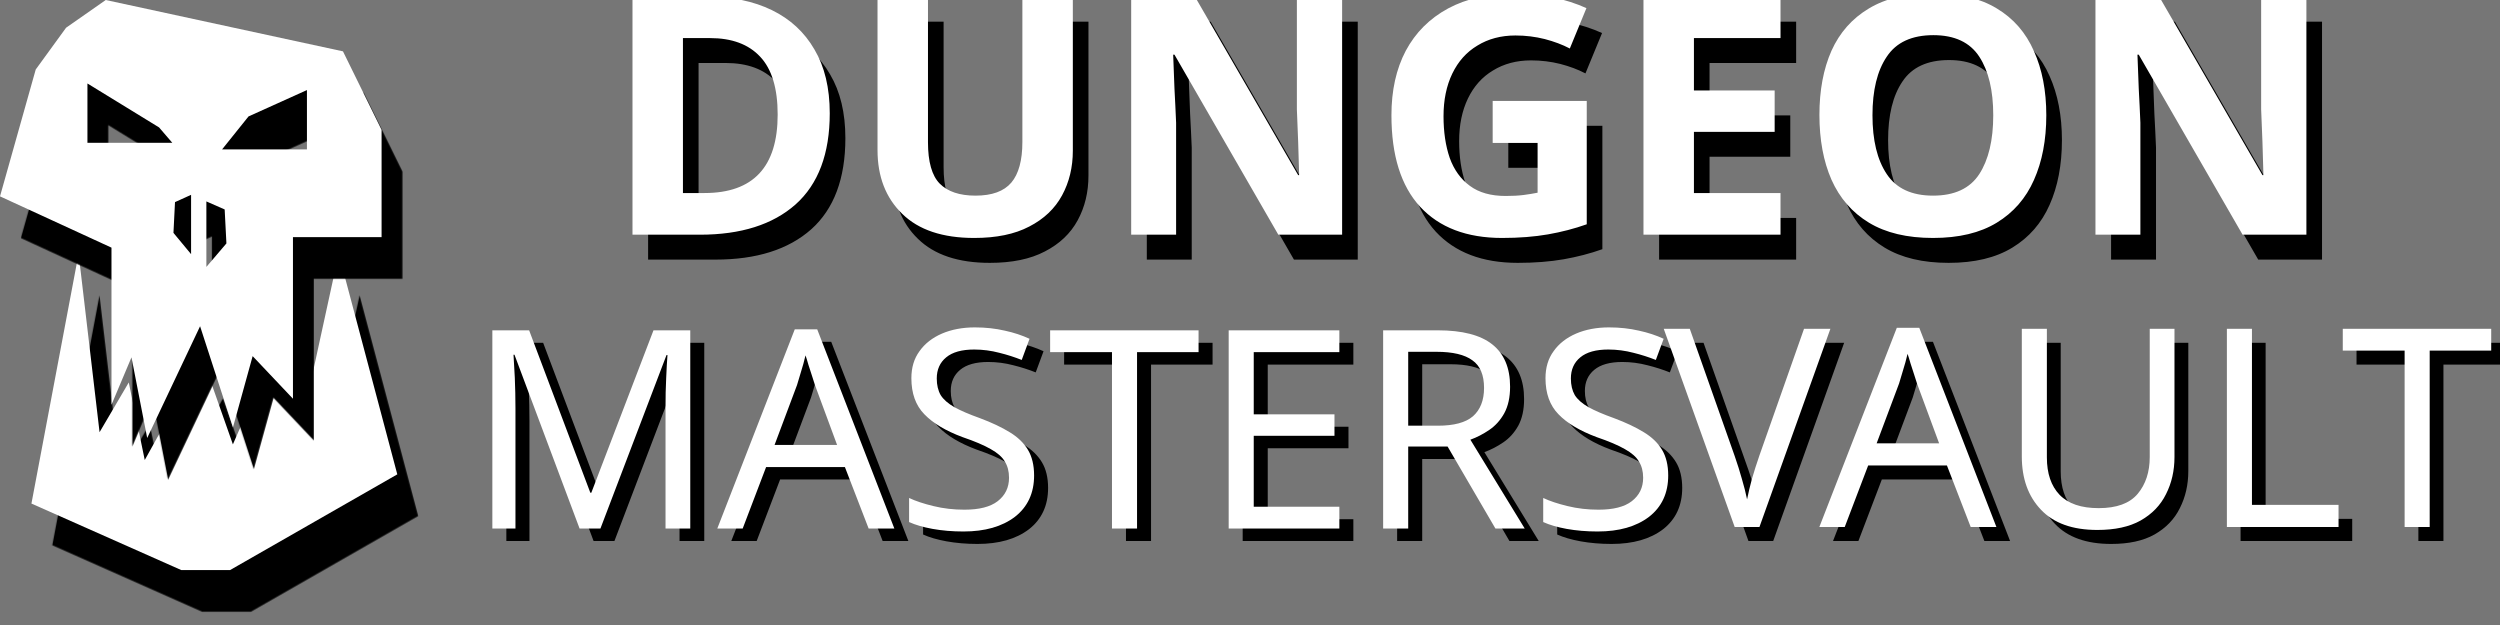
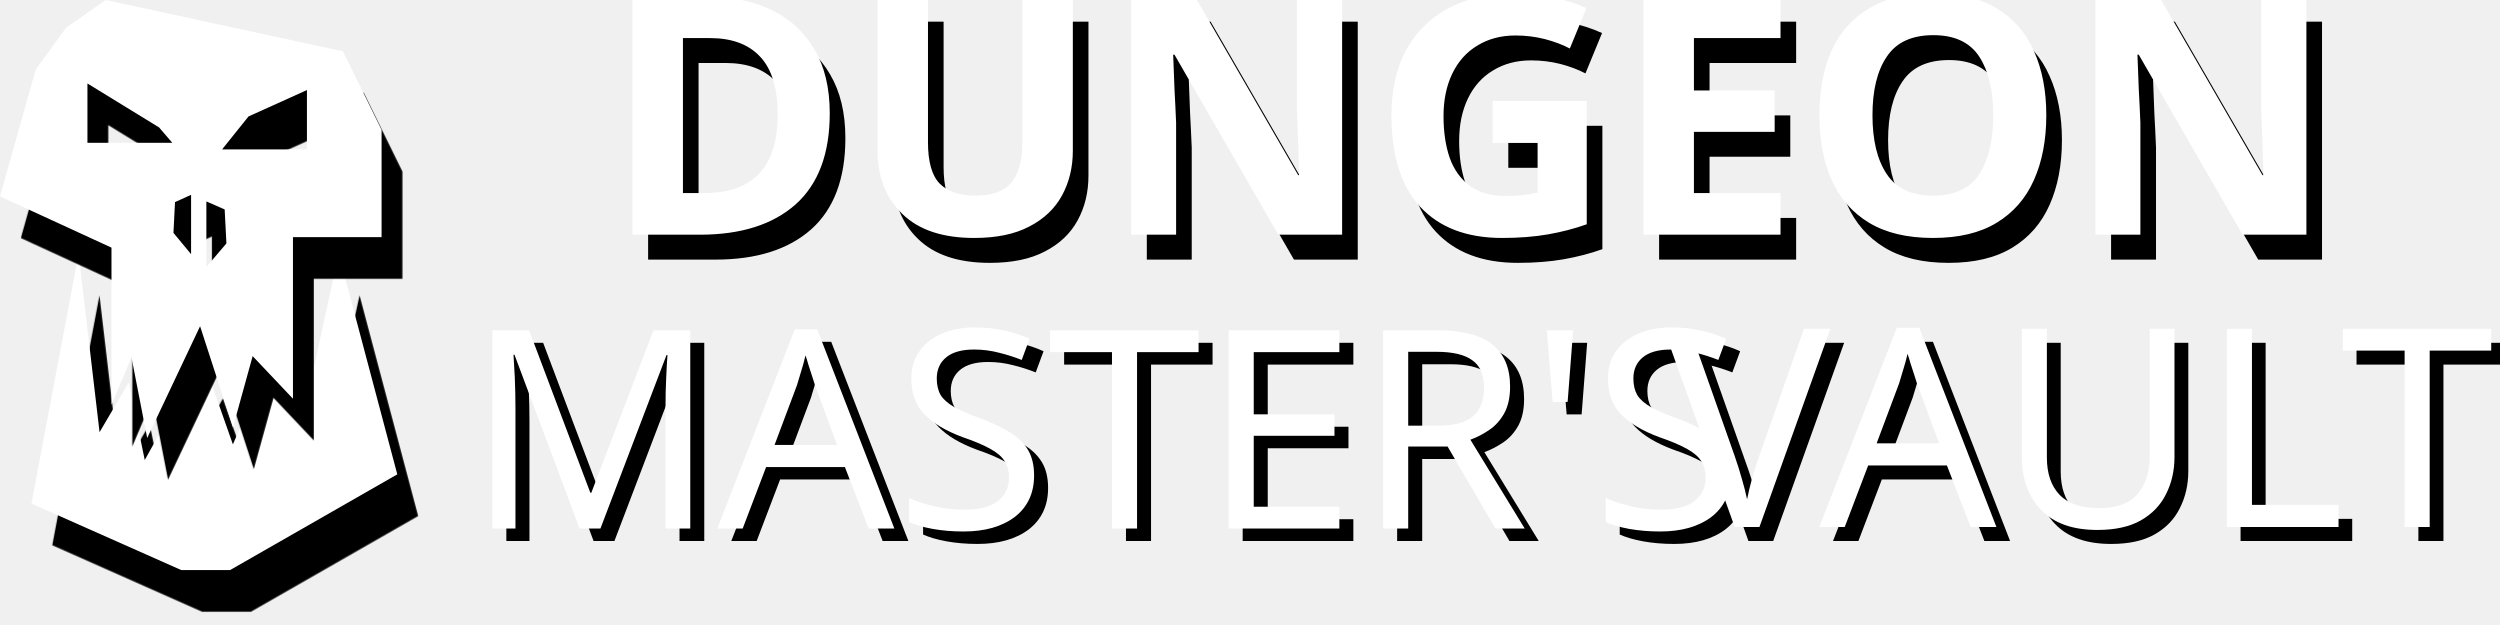
<svg xmlns="http://www.w3.org/2000/svg" xmlns:xlink="http://www.w3.org/1999/xlink" width="120px" height="30px" viewBox="0 0 120 30" version="1.1" id="svg5289">
  <defs id="defs5243">
    <path d="M27.37,14.023 C27.37,19.255 27.73,23.604 30.322,23.604 C32.914,23.604 33.275,19.255 33.275,14.023 C33.275,8.791 32.914,4.442 30.322,4.442 C27.73,4.442 27.37,8.791 27.37,14.023 M36.753,14.023 C36.753,18.47 36.687,26.678 30.322,26.678 C23.957,26.678 23.892,18.47 23.892,14.023 C23.892,9.575 23.957,1.368 30.322,1.368 C36.687,1.368 36.753,9.575 36.753,14.023" id="path-1" />
    <filter x="-50%" y="-50%" width="200%" height="200%" filterUnits="objectBoundingBox" id="filter-2">
      <feOffset dx="1" dy="2" in="SourceAlpha" result="shadowOffsetOuter1" id="feOffset5196" />
      <feColorMatrix values="0 0 0 0 0   0 0 0 0 0   0 0 0 0 0  0 0 0 1 0" type="matrix" in="shadowOffsetOuter1" id="feColorMatrix5198" />
    </filter>
    <path d="M50.007,8.725 C50.007,6.371 49.712,4.409 47.219,4.475 L46.694,4.475 L46.694,12.617 C49.154,12.78 50.007,11.211 50.007,8.725 L50.007,8.725 Z M43.413,1.694 L47.35,1.694 C49.745,1.694 53.485,1.826 53.485,8.006 C53.485,10.328 52.796,13.859 50.073,14.35 L54.633,26.351 L51.221,26.351 L46.76,14.284 L46.694,14.284 L46.694,26.351 L43.413,26.351 L43.413,1.694 Z" id="path-3" />
    <filter x="-50%" y="-50%" width="200%" height="200%" filterUnits="objectBoundingBox" id="filter-4">
      <feOffset dx="1" dy="2" in="SourceAlpha" result="shadowOffsetOuter1" id="feOffset5202" />
      <feColorMatrix values="0 0 0 0 0   0 0 0 0 0   0 0 0 0 0  0 0 0 1 0" type="matrix" in="shadowOffsetOuter1" id="feColorMatrix5204" />
    </filter>
    <path d="M69.923,5.063 C69.267,4.736 68.578,4.442 67.823,4.442 C63.23,4.442 63.197,11.112 63.197,14.186 C63.197,17.456 63.46,23.604 67.955,23.604 C68.676,23.604 69.299,23.441 69.923,23.113 L69.923,25.991 C69.103,26.514 68.249,26.678 67.298,26.678 C60.606,26.678 59.72,19.582 59.72,14.415 C59.72,9.477 60.343,1.368 67.069,1.368 C68.184,1.368 68.971,1.531 69.923,2.087 L69.923,5.063 Z" id="path-5" />
    <filter x="-50%" y="-50%" width="200%" height="200%" filterUnits="objectBoundingBox" id="filter-6">
      <feOffset dx="1" dy="2" in="SourceAlpha" result="shadowOffsetOuter1" id="feOffset5208" />
      <feColorMatrix values="0 0 0 0 0   0 0 0 0 0   0 0 0 0 0  0 0 0 1 0" type="matrix" in="shadowOffsetOuter1" id="feColorMatrix5210" />
    </filter>
    <path d="M2.429,11.107 L3.326,11.107 C6.583,11.107 6.982,9.915 7.082,6.701 C7.082,3.256 6.151,2.329 2.894,2.329 L2.429,2.329 L2.429,11.107 Z M0.102,25.187 L0.102,0.208 L2.694,0.208 C6.284,0.208 9.475,0.539 9.475,6.701 C9.475,11.538 7.78,13.228 3.027,13.228 L2.429,13.228 L2.429,25.187 L0.102,25.187 Z" id="path-7" />
    <filter x="-50%" y="-50%" width="200%" height="200%" filterUnits="objectBoundingBox" id="filter-8">
      <feOffset dx="1" dy="2" in="SourceAlpha" result="shadowOffsetOuter1" id="feOffset5214" />
      <feColorMatrix values="0 0 0 0 0   0 0 0 0 0   0 0 0 0 0  0 0 0 1 0" type="matrix" in="shadowOffsetOuter1" id="feColorMatrix5216" />
    </filter>
    <path d="M25.73,17.269 C25.73,21.874 25.364,25.518 20.478,25.518 C15.459,25.518 15.227,21.741 15.227,17.269 L15.227,0.208 L17.553,0.208 L17.553,17.137 C17.553,21.278 17.786,23.265 20.478,23.265 C23.137,23.265 23.403,21.278 23.403,17.137 L23.403,0.208 L25.73,0.208 L25.73,17.269 Z" id="path-9" />
    <filter x="-50%" y="-50%" width="200%" height="200%" filterUnits="objectBoundingBox" id="filter-10">
      <feOffset dx="1" dy="2" in="SourceAlpha" result="shadowOffsetOuter1" id="feOffset5220" />
      <feColorMatrix values="0 0 0 0 0   0 0 0 0 0   0 0 0 0 0  0 0 0 1 0" type="matrix" in="shadowOffsetOuter1" id="feColorMatrix5222" />
    </filter>
    <path d="M35.27,13.228 L35.27,23.199 L35.902,23.199 C39.391,23.199 40.422,22.073 40.422,18.495 C40.422,14.288 38.926,13.228 35.968,13.228 L35.27,13.228 Z M35.27,2.196 L35.27,11.24 L35.902,11.24 C37.795,11.24 39.823,11.571 39.823,6.569 C39.823,2.626 38.892,2.196 35.902,2.196 L35.27,2.196 Z M36.2,0.208 C39.491,0.208 42.217,0.606 42.217,6.403 C42.217,8.855 41.784,10.942 39.292,12.267 C42.283,13.228 42.815,15.546 42.815,18.329 C42.815,23.531 41.02,25.187 35.968,25.187 L32.943,25.187 L32.943,0.208 L36.2,0.208 Z" id="path-11" />
    <filter x="-50%" y="-50%" width="200%" height="200%" filterUnits="objectBoundingBox" id="filter-12">
      <feOffset dx="1" dy="2" in="SourceAlpha" result="shadowOffsetOuter1" id="feOffset5226" />
      <feColorMatrix values="0 0 0 0 0   0 0 0 0 0   0 0 0 0 0  0 0 0 1 0" type="matrix" in="shadowOffsetOuter1" id="feColorMatrix5228" />
    </filter>
    <polygon id="path-13" points="3.773 12.179 1.509 24.171 8.7 27.363 11.044 27.363 19.07 22.769 16.258 12.179 14.565 19.949 12.528 18.237 11.179 21.33 9.698 17.127 6.948 22.081 6.181 18.358 4.779 20.745" />
    <filter x="-50%" y="-50%" width="200%" height="200%" filterUnits="objectBoundingBox" id="filter-14">
      <feOffset dx="1" dy="2" in="SourceAlpha" result="shadowOffsetOuter1" id="feOffset5232" />
      <feColorMatrix values="0 0 0 0 0   0 0 0 0 0   0 0 0 0 0  0 0 0 1 0" type="matrix" in="shadowOffsetOuter1" id="feColorMatrix5234" />
    </filter>
    <path d="M14.733,7.171 L10.66,7.171 L11.929,5.589 L14.733,4.323 L14.733,7.171 Z M9.906,12.812 L9.906,9.668 L10.784,10.054 L10.868,11.684 L9.906,12.812 Z M9.172,12.199 L8.326,11.178 L8.4,9.701 L9.172,9.352 L9.172,12.199 Z M4.197,6.854 L4.197,4.007 L7.635,6.116 L8.27,6.854 L4.197,6.854 Z M16.463,2.465 L5.076,0 L3.172,1.331 L1.715,3.335 L5.36536537e-05,9.425 L5.351,11.887 L5.351,19.429 L6.311,17.152 L7.065,21.024 L9.604,15.659 L11.181,20.517 L12.127,17.094 L14.062,19.139 L14.062,11.382 L18.316,11.382 L18.316,6.235 L16.463,2.465 Z" id="path-15" />
    <filter x="-50%" y="-50%" width="200%" height="200%" filterUnits="objectBoundingBox" id="filter-16">
      <feOffset dx="1" dy="2" in="SourceAlpha" result="shadowOffsetOuter1" id="feOffset5238" />
      <feColorMatrix values="0 0 0 0 0   0 0 0 0 0   0 0 0 0 0  0 0 0 1 0" type="matrix" in="shadowOffsetOuter1" id="feColorMatrix5240" />
    </filter>
  </defs>
-   <g id="layer10">
+   <g id="layer10" style="display:none">
    <rect style="display:inline;fill:#666666;fill-opacity:0.882;stroke-width:0.886" id="rect5486" width="120.258" height="30.326" x="1.335858e-08" y="-0.027" />
  </g>
  <g id="layer8" style="display:none">
    <g id="g5417">
      <g id="Fill-1" style="fill:none;fill-rule:evenodd;stroke:none;stroke-width:1">
        <use xlink:href="#path-1" id="use5245" style="fill:#000000;fill-opacity:1;filter:url(#filter-2)" x="0" y="0" width="100%" height="100%" />
        <use xlink:href="#path-1" id="use5247" style="fill:#ffffff;fill-rule:evenodd" x="0" y="0" width="100%" height="100%" />
      </g>
      <g id="Fill-3" style="fill:none;fill-rule:evenodd;stroke:none;stroke-width:1">
        <use xlink:href="#path-3" id="use5250" style="fill:#000000;fill-opacity:1;filter:url(#filter-4)" x="0" y="0" width="100%" height="100%" />
        <use xlink:href="#path-3" id="use5252" style="fill:#ffffff;fill-rule:evenodd" x="0" y="0" width="100%" height="100%" />
      </g>
      <g id="Fill-5" style="fill:none;fill-rule:evenodd;stroke:none;stroke-width:1">
        <use xlink:href="#path-5" id="use5255" style="fill:#000000;fill-opacity:1;filter:url(#filter-6)" x="0" y="0" width="100%" height="100%" />
        <use xlink:href="#path-5" id="use5257" style="fill:#ffffff;fill-rule:evenodd" x="0" y="0" width="100%" height="100%" />
      </g>
      <g transform="translate(76.18819,1.159128)" id="Fill-7" style="fill:none;fill-rule:evenodd;stroke:none;stroke-width:1">
        <use height="100%" width="100%" y="0" x="0" style="fill:#000000;fill-opacity:1;filter:url(#filter-8)" id="use5260" xlink:href="#path-7" />
        <use height="100%" width="100%" y="0" x="0" style="fill:#ffffff;fill-rule:evenodd" id="use5262" xlink:href="#path-7" />
      </g>
      <g transform="translate(76.18819,1.159128)" id="Fill-9" style="fill:none;fill-rule:evenodd;stroke:none;stroke-width:1">
        <use height="100%" width="100%" y="0" x="0" style="fill:#000000;fill-opacity:1;filter:url(#filter-10)" id="use5265" xlink:href="#path-9" />
        <use height="100%" width="100%" y="0" x="0" style="fill:#ffffff;fill-rule:evenodd" id="use5267" xlink:href="#path-9" />
      </g>
      <g transform="translate(76.18819,1.159128)" id="Fill-11" style="fill:none;fill-rule:evenodd;stroke:none;stroke-width:1">
        <use height="100%" width="100%" y="0" x="0" style="fill:#000000;fill-opacity:1;filter:url(#filter-12)" id="use5270" xlink:href="#path-11" />
        <use height="100%" width="100%" y="0" x="0" style="fill:#ffffff;fill-rule:evenodd" id="use5272" xlink:href="#path-11" />
      </g>
    </g>
  </g>
  <g id="layer11" style="display:inline">
    <text id="text5496" y="25.967" x="80.521" style="font-style:normal;font-variant:normal;font-weight:normal;font-stretch:normal;font-size:21.333px;line-height:1.25;font-family:'Futura PT';-inkscape-font-specification:'Futura PT';letter-spacing:0px;word-spacing:0px;display:inline;fill:#000000;fill-opacity:1;stroke:none;" xml:space="preserve">
      <tspan style="font-size:13.333px;fill:#000000;" y="25.967" x="80.521" id="tspan5494">VAULT</tspan>
    </text>
-     <text xml:space="preserve" style="font-style:normal;font-variant:normal;font-weight:normal;font-stretch:normal;font-size:21.333px;line-height:1.25;font-family:'Futura PT';-inkscape-font-specification:'Futura PT';letter-spacing:0px;word-spacing:0px;display:inline;fill:#000000;fill-opacity:1;stroke:none;" x="23.006" y="25.967" id="text5492">
-       <tspan id="tspan5490" x="23.006" y="25.967" style="font-size:13.333px;fill:#000000;">MASTERS</tspan>
+     <text xml:space="preserve" style="font-style:normal;font-variant:normal;font-weight:normal;font-stretch:normal;font-size:21.333px;line-height:1.25;font-family:'Futura PT';-inkscape-font-specification:'Futura PT';letter-spacing:0px;word-spacing:0px;display:inline;fill:#000000;fill-opacity:1;stroke:none" x="23.006" y="25.967" id="text5492">
+       <tspan id="tspan5490" x="23.006" y="25.967" style="font-size:13.333px;fill:#000000">MASTER'S</tspan>
    </text>
    <g id="g5558">
      <text xml:space="preserve" style="font-style:normal;font-variant:normal;font-weight:normal;font-stretch:normal;font-size:21.333px;line-height:1.25;font-family:'Futura PT';-inkscape-font-specification:'Futura PT';letter-spacing:0px;word-spacing:0px;display:inline;fill:#000000;fill-opacity:1;stroke:none;" x="29.67" y="12.464" id="text5448">
        <tspan id="tspan5446" x="29.67" y="12.464" style="font-style:normal;font-variant:normal;font-weight:600;font-stretch:normal;font-size:16px;line-height:0;font-family:'Futura PT';-inkscape-font-specification:'Futura PT Semi-Bold';fill:#000000;">DUNGEON</tspan>
      </text>
      <text id="text5548" y="11.268" x="28.923" style="font-style:normal;font-variant:normal;font-weight:normal;font-stretch:normal;font-size:21.333px;line-height:1.25;font-family:'Futura PT';-inkscape-font-specification:'Futura PT';letter-spacing:0px;word-spacing:0px;display:inline;fill:#ffffff;fill-opacity:1;stroke:none" xml:space="preserve">
        <tspan style="font-style:normal;font-variant:normal;font-weight:600;font-stretch:normal;font-size:16px;line-height:0;font-family:'Futura PT';-inkscape-font-specification:'Futura PT Semi-Bold';fill:#ffffff" y="11.268" x="28.923" id="tspan5546">DUNGEON</tspan>
      </text>
    </g>
    <text id="text5552" y="25.369" x="22.334" style="font-style:normal;font-variant:normal;font-weight:normal;font-stretch:normal;font-size:21.333px;line-height:1.25;font-family:'Futura PT';-inkscape-font-specification:'Futura PT';letter-spacing:0px;word-spacing:0px;display:inline;fill:#000000;fill-opacity:1;stroke:none" xml:space="preserve">
-       <tspan style="font-size:13.333px;fill:#ffffff" y="25.369" x="22.334" id="tspan5550">MASTERS</tspan>
+       <tspan style="font-size:13.333px;fill:#ffffff" y="25.369" x="22.334" id="tspan5550">MASTER'S</tspan>
    </text>
    <text xml:space="preserve" style="font-style:normal;font-variant:normal;font-weight:normal;font-stretch:normal;font-size:21.333px;line-height:1.25;font-family:'Futura PT';-inkscape-font-specification:'Futura PT';letter-spacing:0px;word-spacing:0px;display:inline;fill:#000000;fill-opacity:1;stroke:none" x="79.861" y="25.294" id="text5562">
      <tspan id="tspan5560" x="79.861" y="25.294" style="font-size:13.333px;fill:#ffffff">VAULT</tspan>
    </text>
  </g>
  <g id="layer9" style="display:inline">
    <g id="g5431">
      <g id="Fill-14" style="fill:none;fill-rule:evenodd;stroke:none;stroke-width:1">
        <use xlink:href="#path-13" id="use5276" style="fill:#000000;fill-opacity:1;filter:url(#filter-14)" x="0" y="0" width="100%" height="100%" />
        <use xlink:href="#path-13" id="use5278" style="fill:#ffffff;fill-rule:evenodd" x="0" y="0" width="100%" height="100%" />
      </g>
      <g id="g5422">
        <g style="fill:none;fill-rule:evenodd;stroke:none;stroke-width:1" id="Fill-16">
          <use height="100%" width="100%" y="0" x="0" style="fill:#000000;fill-opacity:1;filter:url(#filter-16)" id="use5281" xlink:href="#path-15" />
          <use height="100%" width="100%" y="0" x="0" style="fill:#ffffff;fill-rule:evenodd" id="use5283" xlink:href="#path-15" />
        </g>
      </g>
    </g>
  </g>
</svg>
